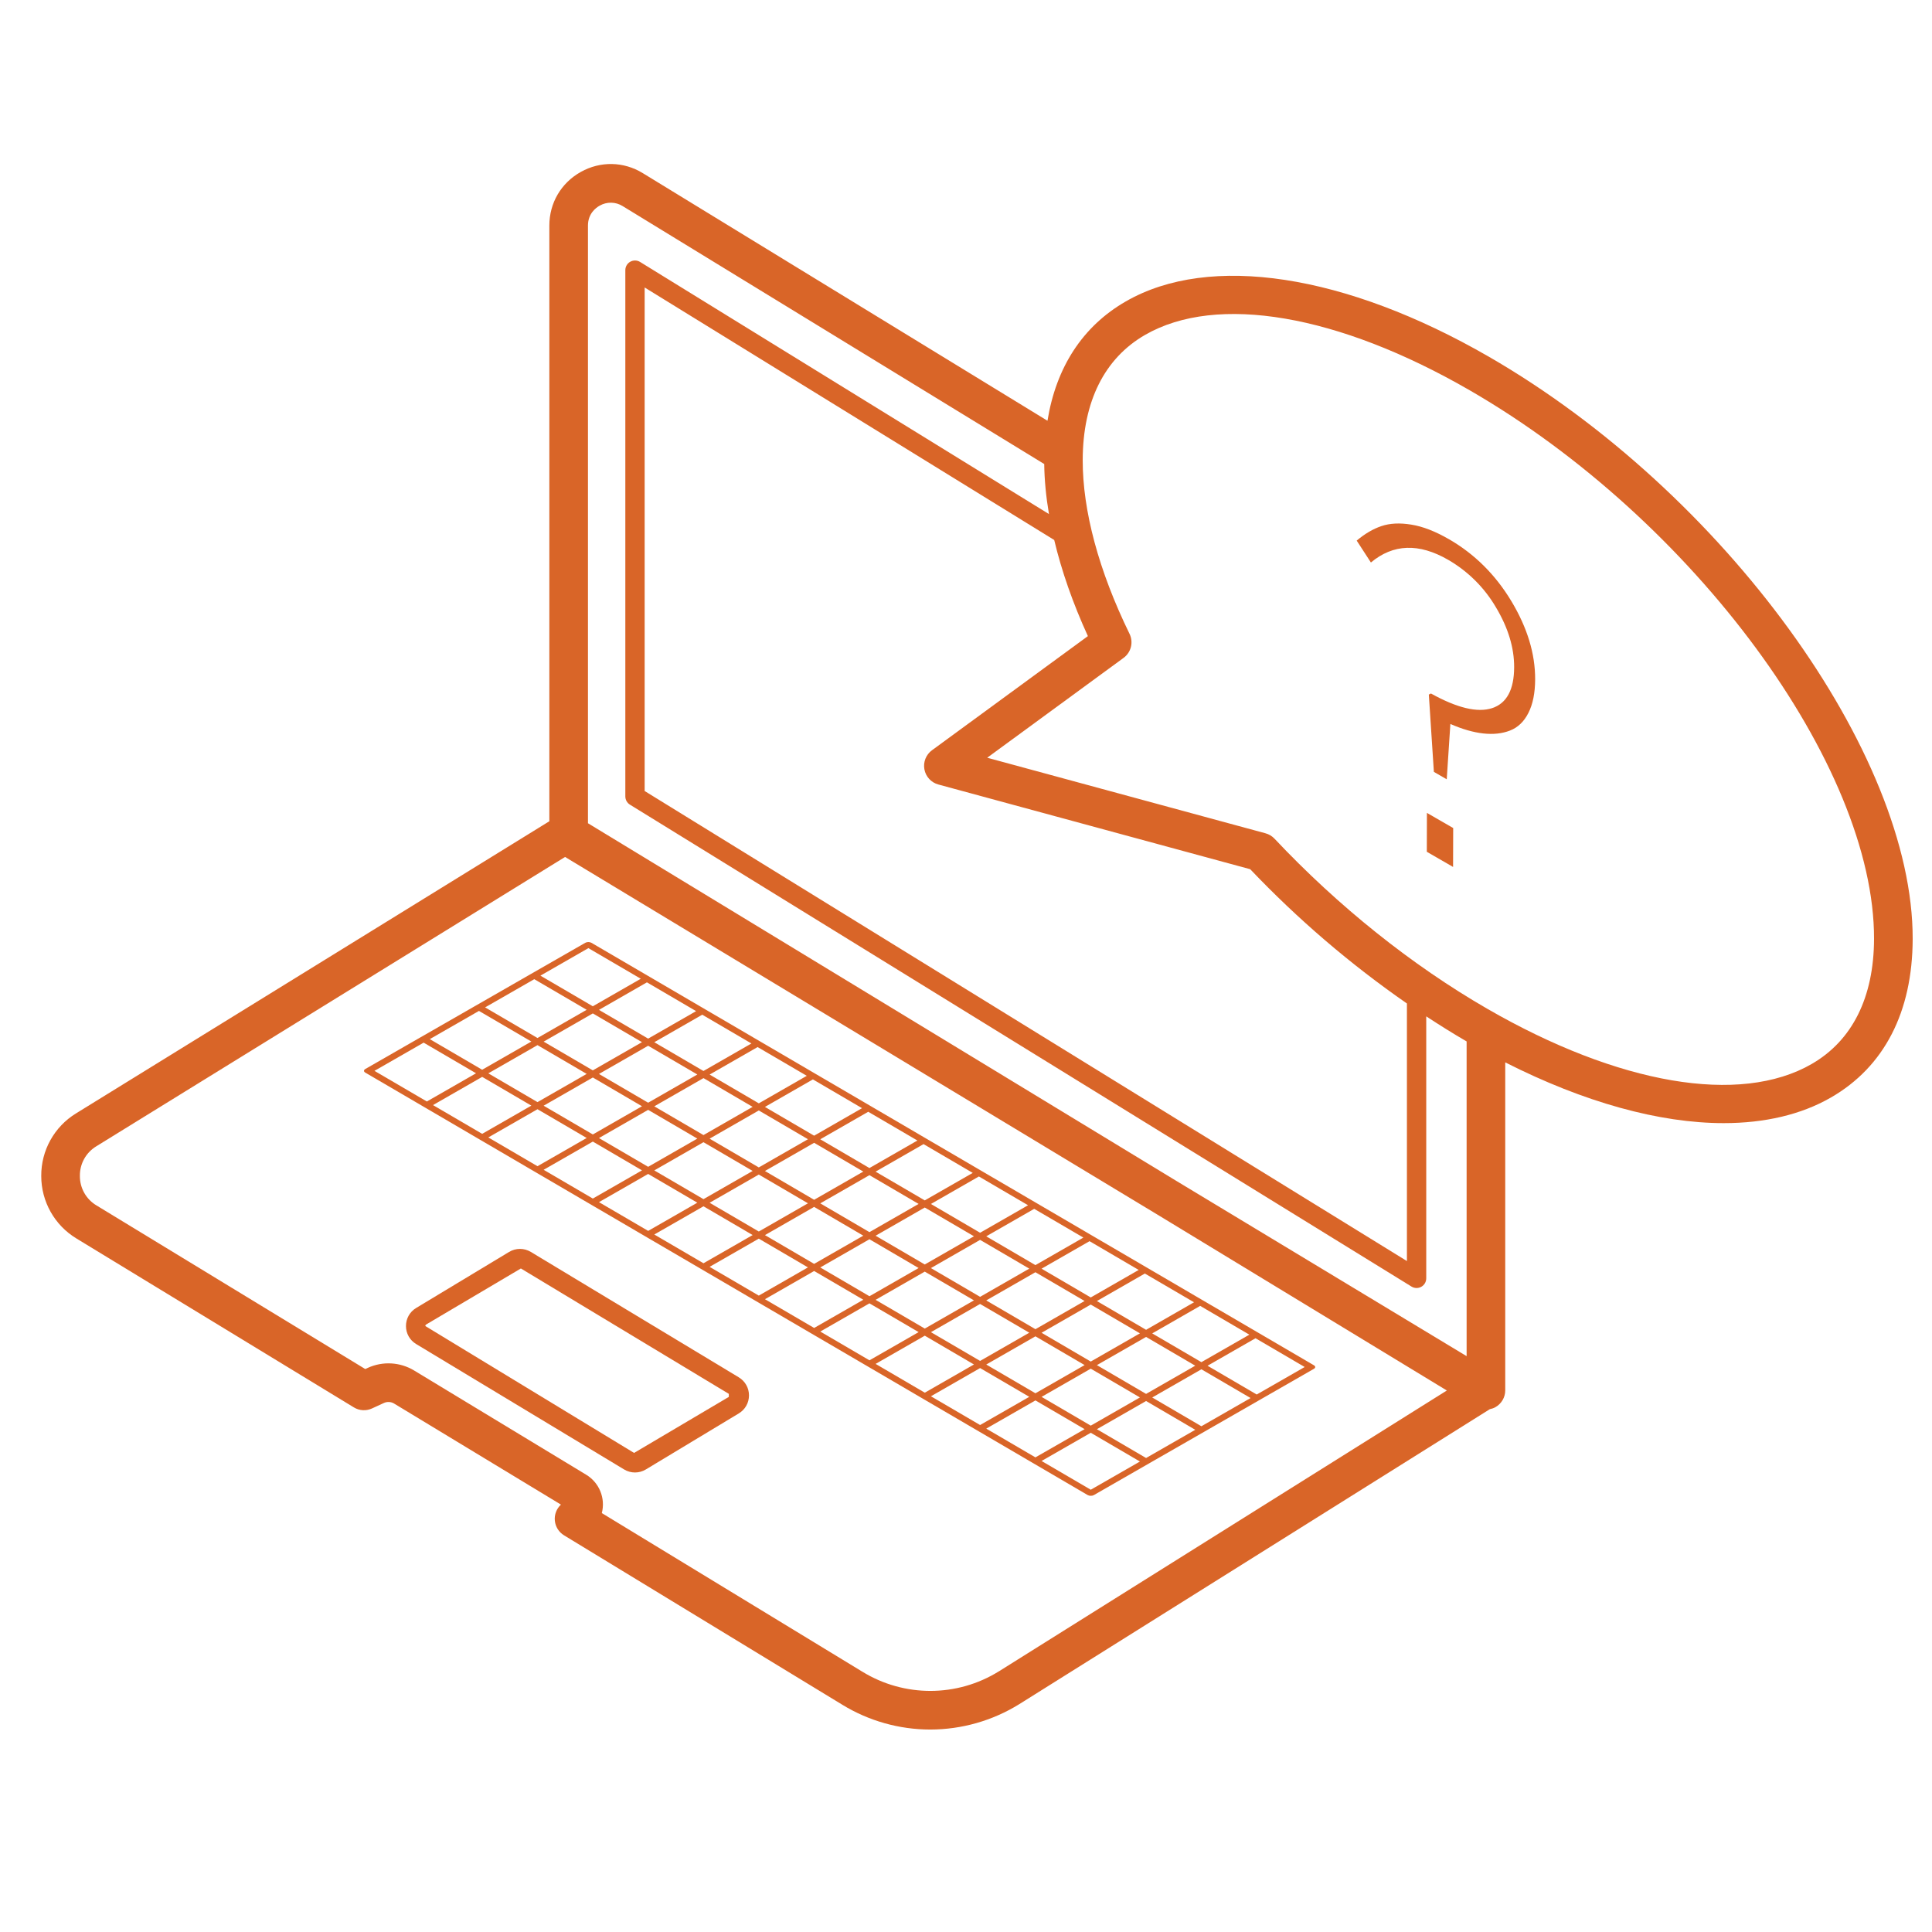
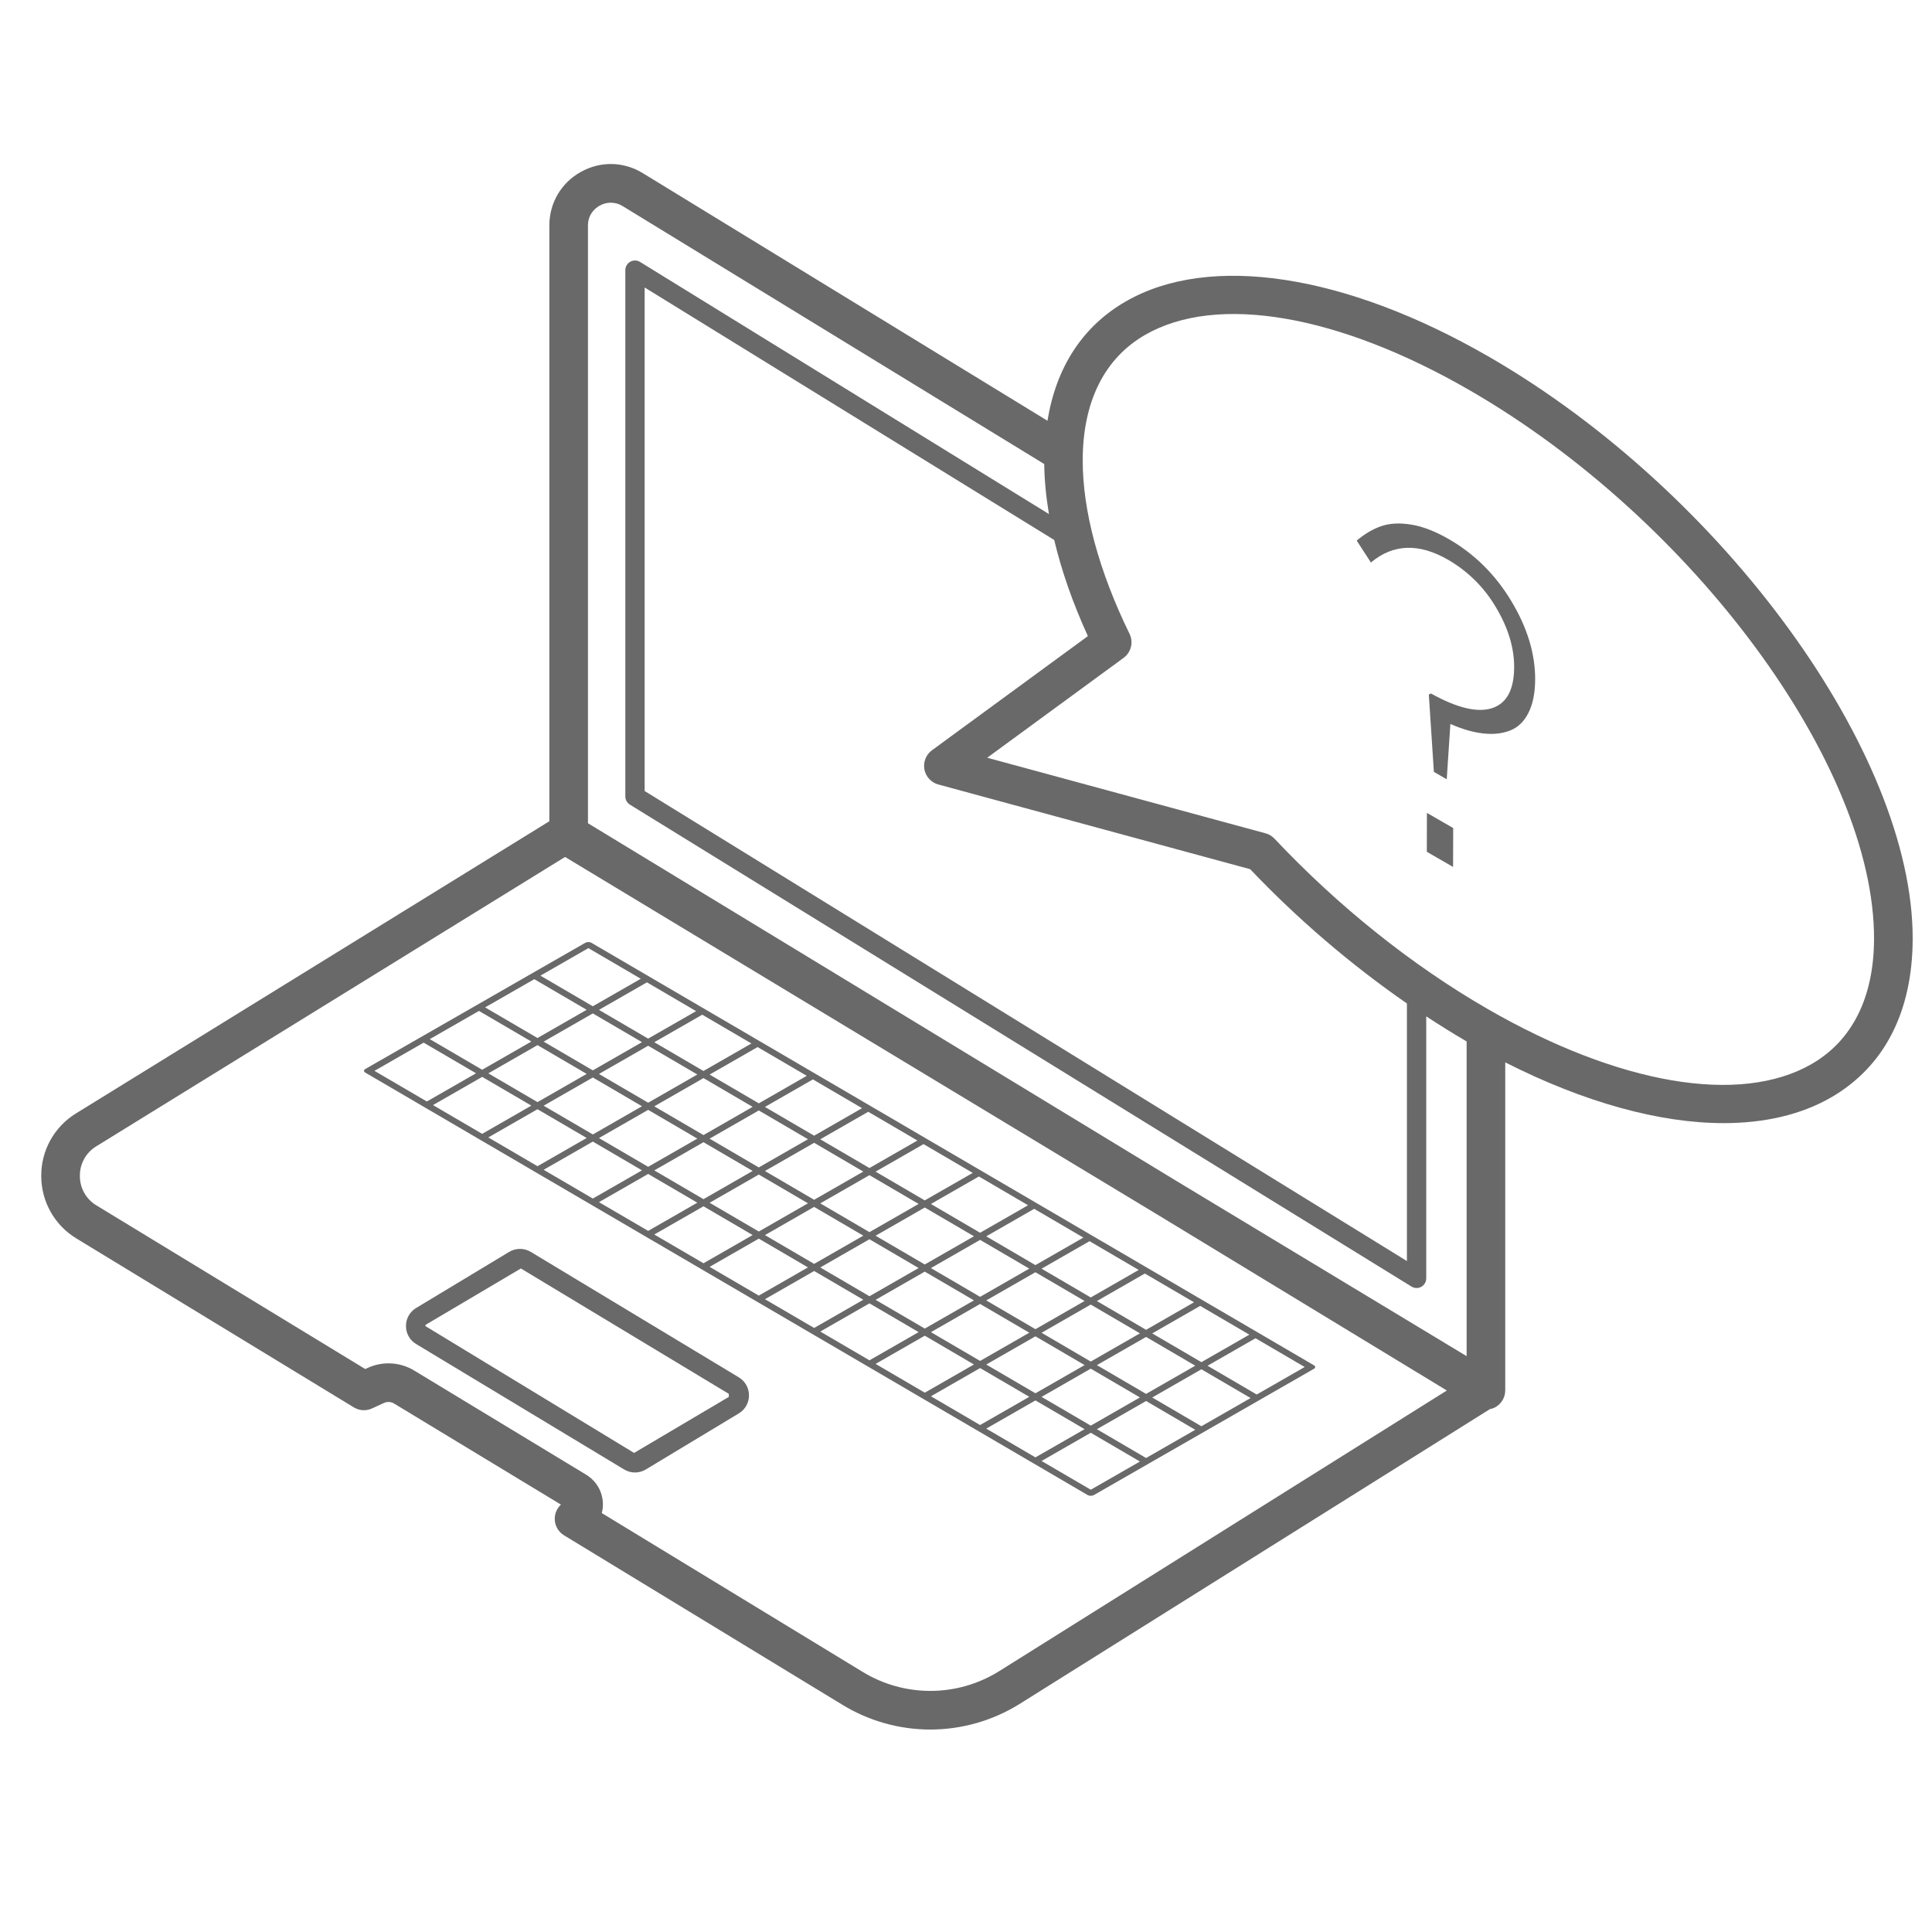
<svg xmlns="http://www.w3.org/2000/svg" height="100" width="100" viewBox="0 0 100 100">
-   <g fill="#d96528">
+   <g fill="#696969">
    <path d="M38.24 71.29L27.477 64.8c-.347-.21-.78-.21-1.127 0l-4.809 2.9c-.331.198-.528.548-.528.935 0 .386.197.735.528.933l10.762 6.49a1.087 1.087 0 0 0 1.127 0l4.81-2.9c.33-.199.528-.549.527-.935a1.08 1.08 0 0 0-.529-.933zm-.516 1.013l-4.904 2.9-10.806-6.568c0-.034.014-.06.044-.078v-.001l4.903-2.9 10.763 6.49v.157z" />
    <path d="M77.068 18.466c-7.433-4.29-14.459-5.362-18.793-2.867-2.24 1.288-3.609 3.41-4.058 6.179L33.271 8.962c-.992-.608-2.195-.631-3.212-.061s-1.625 1.607-1.625 2.773v30.834L3.937 57.628a3.768 3.768 0 0 0-1.802 3.242 3.775 3.775 0 0 0 1.822 3.234l14.36 8.743a1 1 0 0 0 .938.054l.616-.283a.566.566 0 0 1 .528.03l8.635 5.23a1.002 1.002 0 0 0 .16 1.59l14.406 8.77h-.001a8.739 8.739 0 0 0 4.551 1.283 8.765 8.765 0 0 0 4.607-1.314l24.356-15.268c.1-.02.197-.052.288-.103.315-.178.51-.51.51-.871V54.988c4.087 2.073 7.987 3.145 11.305 3.145 2.122 0 4.006-.437 5.549-1.324 2.76-1.588 4.224-4.425 4.235-8.203.027-9.621-9.812-23.142-21.932-30.14zM47.847 39.823a1 1 0 0 0 .721.782L64.71 44.99a52.5 52.5 0 0 0 8.112 6.95v13.332L33.367 40.943V14.88L54.566 27.95c.38 1.597.962 3.268 1.743 4.975l-8.07 5.908a1 1 0 0 0-.392.99zm-16.81-29.177a1.158 1.158 0 0 1 1.192.022l21.82 13.35c.01.829.094 1.695.245 2.59L33.13 13.558a.5.5 0 0 0-.763.425v27.24c0 .173.09.334.237.425L73.06 66.593a.5.5 0 0 0 .762-.426v-13.56c.693.453 1.388.89 2.09 1.297v16.29L60.9 61.131l-30.467-18.52V11.675c0-.624.42-.927.602-1.028zM51.7 86.509a6.72 6.72 0 0 1-7.06.02h-.001L31.15 78.317a1.795 1.795 0 0 0-.813-1.988l-8.9-5.391a2.569 2.569 0 0 0-2.399-.138l-.134.061-13.906-8.466a1.76 1.76 0 0 1-.863-1.53 1.763 1.763 0 0 1 .853-1.535l24.26-14.974 30.65 18.506 14.99 9.11L51.7 86.51zm42.068-31.434c-3.712 2.136-9.989 1.063-16.795-2.866-3.897-2.25-7.702-5.292-11.003-8.797a.994.994 0 0 0-.466-.28L51.098 39.22l7.058-5.168a1 1 0 0 0 .308-1.246c-1.592-3.26-2.43-6.374-2.423-9.002.009-3.022 1.126-5.26 3.232-6.472 3.708-2.135 9.989-1.063 16.795 2.867C87.636 26.877 97.025 39.619 97 48.6c-.009 3.023-1.126 5.262-3.232 6.474z" />
    <path d="M73.852 44.088l1.359.785.006-2.014-1.36-.784zM74.999 27.91c-.707-.408-1.357-.662-1.952-.756-.595-.098-1.11-.071-1.545.077-.434.145-.86.398-1.28.75l.736 1.134c1.153-.966 2.486-1.012 3.997-.14a6.818 6.818 0 0 1 2.48 2.469c.627 1.053.94 2.082.937 3.089-.003 1.163-.383 1.87-1.138 2.119-.754.248-1.81-.002-3.167-.756l-.111.053.261 4.003.666.384.188-2.863c.613.268 1.18.432 1.7.49s.984.008 1.387-.15c.407-.158.724-.46.952-.912.23-.452.347-1.033.349-1.741.004-1.323-.405-2.668-1.229-4.041-.824-1.37-1.903-2.443-3.231-3.21zM59.418 65.643l-2.864-1.674-2.864-1.675-2.863-1.674c.043.025.064.058.064.091 0-.033-.021-.066-.064-.091l-2.864-1.675L45.1 57.27c.043.025.064.059.064.092 0-.033-.021-.067-.064-.092l-2.864-1.674-2.864-1.675-2.863-1.674-2.864-1.675-3.033-1.773a.344.344 0 0 0-.318 0l-2.797 1.604-2.863 1.643-2.864 1.643-2.863 1.643c-.043.025-.066.058-.066.09-.003.036.023.07.063.094l3.033 1.773 2.863 1.675 2.864 1.675c-.045-.026-.067-.06-.067-.094 0-.033.022-.067.067-.092l.157-.09-2.546-1.49 2.546-1.46 2.546 1.489-2.546 1.46-.157.09c-.045.026-.067.06-.067.093s.022.068.067.094l2.863 1.674 2.864 1.675 2.864 1.674 2.863 1.675 2.864 1.675 2.864 1.674 2.863 1.675 2.864 1.674 2.864 1.675c-.09-.052-.09-.135 0-.186l.157-.09-2.546-1.489 2.546-1.46 2.546 1.488.318-.182-2.546-1.489 2.545-1.46 2.546 1.489-2.545 1.46-.318.182-2.546 1.46-.157.091c-.09.051-.09.134 0 .186l2.863 1.675a.31.31 0 0 0 .16.037.297.297 0 0 0 .158-.037l2.863-1.643 2.864-1.643 2.863-1.643 2.798-1.605c.043-.025.069-.056.069-.092 0-.034-.023-.067-.066-.092l-2.864-1.675-2.864-1.674-2.863-1.675zm-9.006 1.664l-2.545 1.46-2.546-1.488 2.545-1.46 2.546 1.488zm-2.228-1.671l2.546-1.46 2.545 1.488-2.545 1.46-2.546-1.488zm2.546 1.857l2.546 1.488.318-.182-2.546-1.489 2.545-1.46 2.546 1.489-2.545 1.46-.318.182-2.546 1.46-2.545-1.488 2.545-1.46zm5.727.031l2.546 1.49-2.546 1.46-2.545-1.49 2.545-1.46zm.318-.182l2.482-1.424 2.546 1.488-2.482 1.425-2.546-1.489zm-.318-.186l-2.546-1.489 2.483-1.424 2.545 1.489-2.482 1.424zm-.224-3.19l-.157.091-2.483 1.425-2.545-1.49 2.482-1.423 2.546 1.488.157-.09zm-3.02-1.583l-2.483 1.424-.318.182-2.546 1.46-2.545-1.488 2.545-1.46 2.546 1.488.318-.182-2.546-1.489 2.483-1.424 2.545 1.489zm-19.665-8.255l2.546 1.488-2.546 1.46-2.546-1.488 2.546-1.46zm2.864 1.674l2.545 1.489-2.545 1.46-2.546-1.488 2.546-1.46zm2.863 1.675l2.546 1.489-2.546 1.46-2.546-1.489 2.546-1.46zm-2.863 1.643l2.546 1.488-2.546 1.46-2.546-1.488 2.546-1.46zm2.863 1.674l2.546 1.489.318-.182-2.546-1.49 2.546-1.46 2.546 1.49-2.546 1.46-.318.182-2.545 1.46-2.546-1.488 2.545-1.46zm2.864 1.675l2.546 1.489-2.546 1.46-2.545-1.489 2.545-1.46zm.318-.183l2.545-1.46 2.546 1.489-2.545 1.46-2.546-1.489zm8.21-1.706zm-2.801 1.552l-2.546-1.488 2.483-1.425 2.546 1.49-2.483 1.423zm-.381-3.099l-2.483 1.425-2.545-1.489 2.482-1.424 2.546 1.488zm-2.706-1.765l-.158.09-2.482 1.425-2.546-1.489 2.482-1.424 2.546 1.489.158-.09zm-5.504-.16L36.73 55.62l2.483-1.424 2.546 1.488-2.483 1.425zm-2.864-1.674l-2.545-1.489 2.482-1.424 2.546 1.489-2.483 1.424zm-2.863-1.675l-.318.183-2.546 1.46-2.545-1.488 2.545-1.46 2.546 1.488.318-.183-2.546-1.488 2.483-1.425 2.545 1.49-2.482 1.423zm-3.093-4.684l2.712 1.585.157-.09-.157.09-2.483 1.425-2.712-1.586 2.483-1.424zm-5.664 3.25l2.712 1.585.318-.182-2.712-1.586 2.545-1.46 2.712 1.585-2.545 1.46-.318.183-2.546 1.46-2.711-1.585 2.545-1.46zm-2.863 1.642l2.712 1.586-2.546 1.46-2.712-1.586 2.546-1.46zm3.03 4.72l-.158.091.158-.09-2.546-1.489 2.546-1.46 2.545 1.488-2.545 1.46zm2.863-1.642l-2.546-1.489 2.546-1.46 2.546 1.489-2.546 1.46zm.318.186l2.546-1.46 2.545 1.488-2.545 1.46-2.546-1.488zm2.546 1.857l2.545 1.489.318-.183-2.546-1.488 2.546-1.46 2.546 1.488-2.546 1.46-.318.183-2.545 1.46-2.546-1.489 2.546-1.46zm2.863 1.675l2.546 1.488-2.545 1.46-2.546-1.488 2.545-1.46zm-.224 3.132c0-.034.023-.067.067-.093-.044.026-.067.059-.067.093zm3.088-1.458l2.546 1.489-2.546 1.46-2.546-1.488 2.546-1.46zm2.864 1.675L41.82 65.6l-2.545 1.46-2.546-1.488 2.546-1.46zm2.863 1.674l2.546 1.489.318-.182-2.546-1.49 2.546-1.46 2.545 1.49-2.545 1.46-.318.182-2.545 1.46-2.546-1.488 2.545-1.46zm2.864 1.675l2.546 1.489-2.546 1.46-2.545-1.489 2.545-1.46zm2.864 1.674l2.545 1.49-2.545 1.46-2.546-1.49 2.546-1.46zm2.863 4.624l-.157.09.157-.09-2.545-1.488 2.545-1.46 2.546 1.488-2.546 1.46zm2.864-1.643l-2.546-1.488 2.546-1.46 2.545 1.488-2.545 1.46zm2.864 4.992l-2.546-1.488 2.546-1.46 2.545 1.488-2.545 1.46zm2.863-1.642l-2.546-1.49 2.546-1.46 2.546 1.49-2.546 1.46zm2.864-1.643l-2.546-1.489 2.545-1.46 2.546 1.488-2.545 1.46zm2.863-1.643l-2.546-1.489 2.483-1.424 2.546 1.489-2.483 1.424zm-2.864-1.675l-.318.183-2.545 1.46-2.546-1.489 2.546-1.46 2.545 1.489.318-.183-2.545-1.488 2.482-1.425 2.546 1.49-2.483 1.423z" />
  </g>
</svg>
